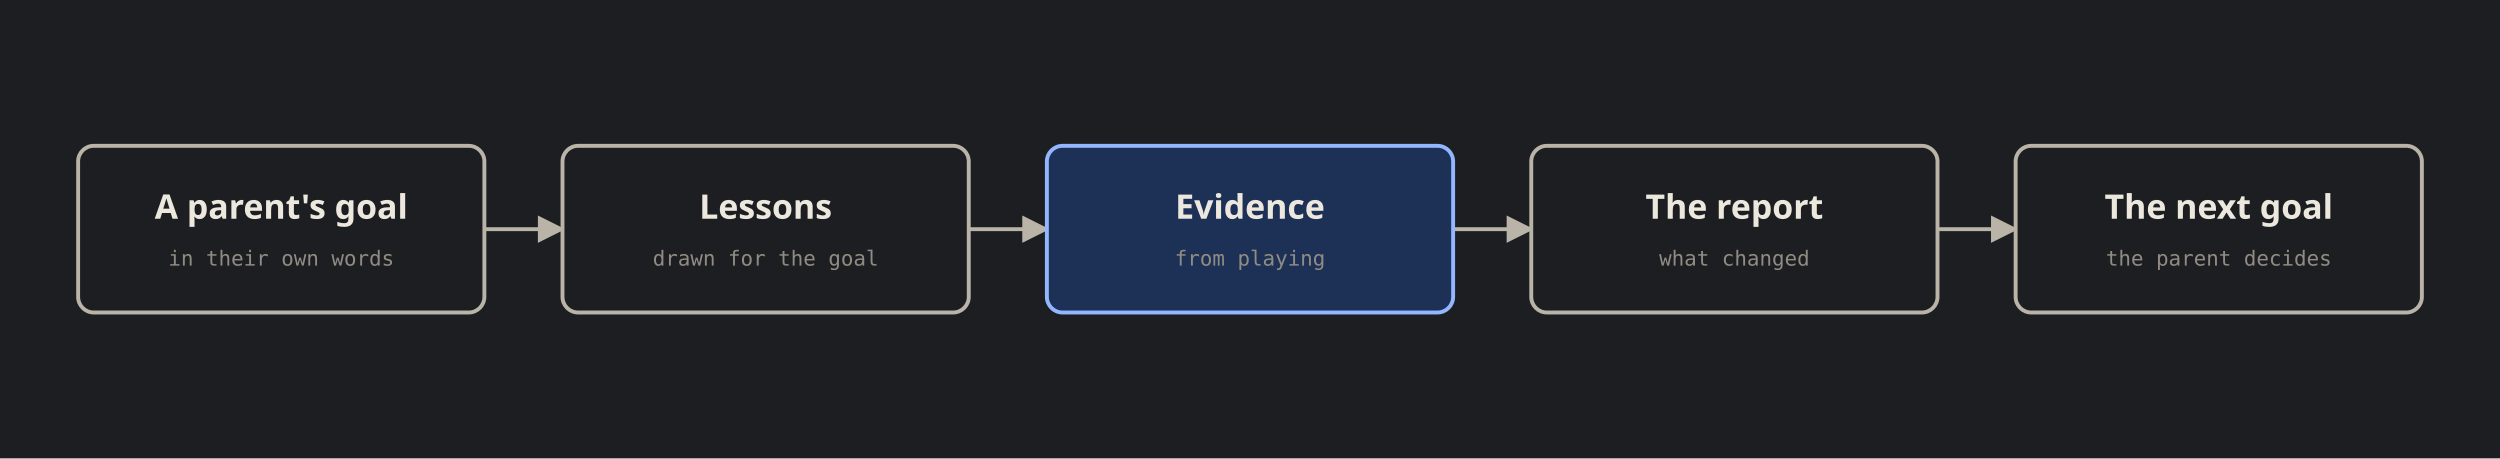
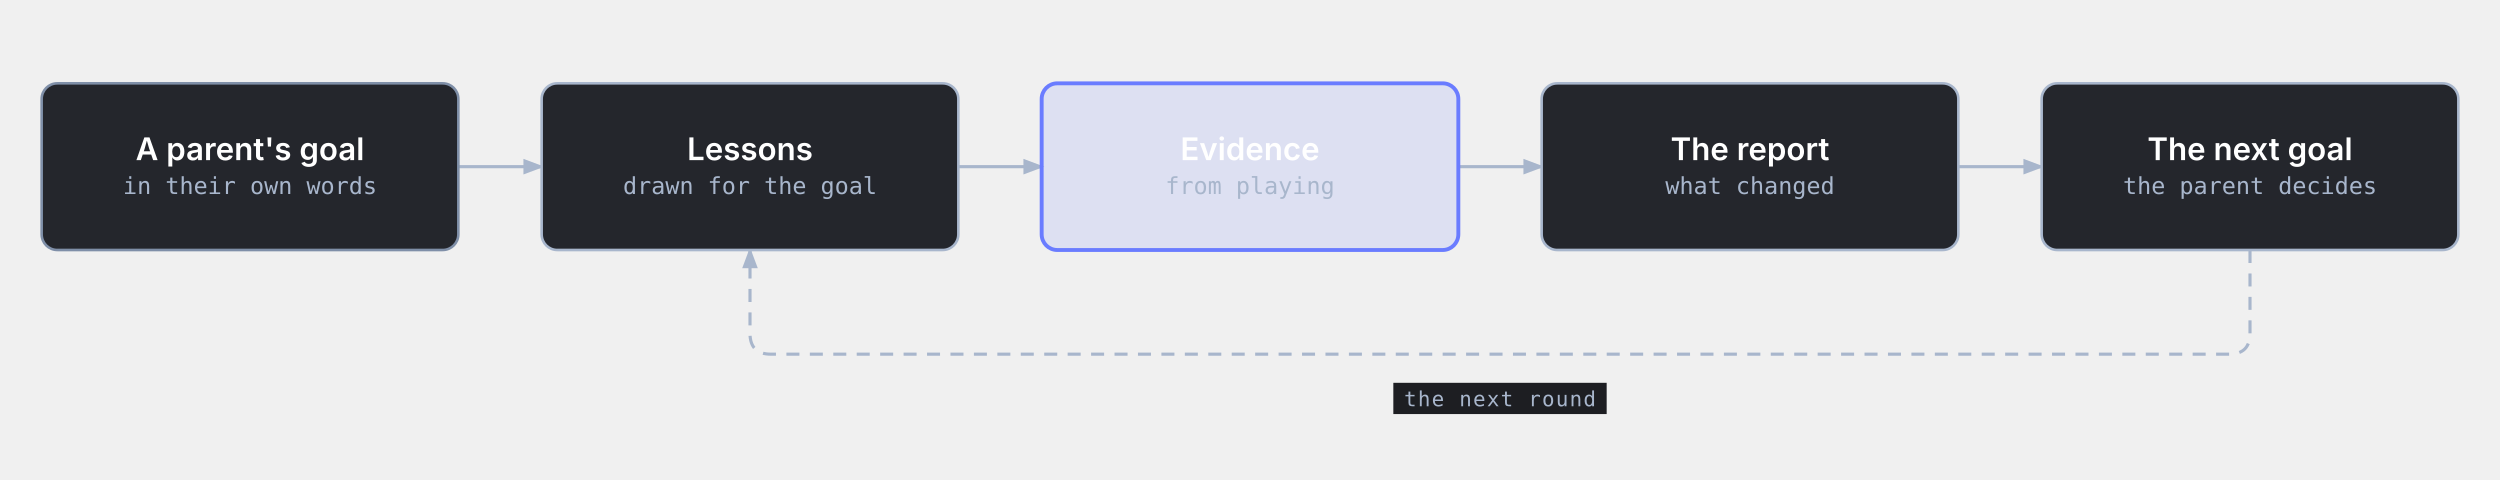
- <svg xmlns="http://www.w3.org/2000/svg" viewBox="0 0 960 176" role="img" aria-labelledby="goals-loop-dark-title goals-loop-dark-desc">
+ <svg xmlns="http://www.w3.org/2000/svg" viewBox="0 0 960 184" role="img" aria-labelledby="goals-loop-dark-title goals-loop-dark-desc">
  <defs>
-     <marker id="a-goals-loop-dark" viewBox="0 0 10 10" refX="9" refY="5" markerWidth="7" markerHeight="7" orient="auto-start-reverse">
-       <path d="M0,0 L10,5 L0,10 z" fill="#b9b4a7" />
+     <marker id="goals-loop-dark-default" markerWidth="8" markerHeight="6" refX="7" refY="3" orient="auto" markerUnits="userSpaceOnUse">
+       <polygon points="0 0, 8 3, 0 6" fill="#a8b6cc" />
+     </marker>
+     <marker id="goals-loop-dark-accent" markerWidth="8" markerHeight="6" refX="7" refY="3" orient="auto" markerUnits="userSpaceOnUse">
+       <polygon points="0 0, 8 3, 0 6" fill="#6a7cff" />
+     </marker>
+     <marker id="goals-loop-dark-link" markerWidth="8" markerHeight="6" refX="7" refY="3" orient="auto" markerUnits="userSpaceOnUse">
+       <polygon points="0 0, 8 3, 0 6" fill="#3db8b8" />
+     </marker>
+     <marker id="goals-loop-dark-open" markerWidth="8" markerHeight="6" refX="7" refY="3" orient="auto" markerUnits="userSpaceOnUse">
+       <polyline points="0 0, 8 3, 0 6" fill="none" stroke="#a8b6cc" stroke-width="1.2" />
    </marker>
  </defs>
-   <rect x="0" y="0" width="960" height="176" fill="#1d1e22" />
-   <line x1="186" y1="88" x2="216" y2="88" stroke="#b9b4a7" stroke-width="1.5" marker-end="url(#a-goals-loop-dark)" />
-   <line x1="372" y1="88" x2="402" y2="88" stroke="#b9b4a7" stroke-width="1.5" marker-end="url(#a-goals-loop-dark)" />
-   <line x1="558" y1="88" x2="588" y2="88" stroke="#b9b4a7" stroke-width="1.5" marker-end="url(#a-goals-loop-dark)" />
-   <line x1="744" y1="88" x2="774" y2="88" stroke="#b9b4a7" stroke-width="1.5" marker-end="url(#a-goals-loop-dark)" />
-   <rect x="30" y="56" width="156" height="64" rx="6" fill="#1d1e22" stroke="#b9b4a7" stroke-width="1.5" />
-   <text x="108" y="84" text-anchor="middle" font-family="'Andika', system-ui, sans-serif" font-size="13" font-weight="700" fill="#ece8de">A parent's goal</text>
-   <text x="108" y="102" text-anchor="middle" font-family="ui-monospace, monospace" font-size="8" fill="#918c83">in their own words</text>
-   <rect x="216" y="56" width="156" height="64" rx="6" fill="#1d1e22" stroke="#b9b4a7" stroke-width="1.5" />
-   <text x="294" y="84" text-anchor="middle" font-family="'Andika', system-ui, sans-serif" font-size="13" font-weight="700" fill="#ece8de">Lessons</text>
-   <text x="294" y="102" text-anchor="middle" font-family="ui-monospace, monospace" font-size="8" fill="#918c83">drawn for the goal</text>
-   <rect x="402" y="56" width="156" height="64" rx="6" fill="#1d3157" stroke="#93b6ff" stroke-width="1.5" />
-   <text x="480" y="84" text-anchor="middle" font-family="'Andika', system-ui, sans-serif" font-size="13" font-weight="700" fill="#ece8de">Evidence</text>
-   <text x="480" y="102" text-anchor="middle" font-family="ui-monospace, monospace" font-size="8" fill="#918c83">from playing</text>
-   <rect x="588" y="56" width="156" height="64" rx="6" fill="#1d1e22" stroke="#b9b4a7" stroke-width="1.5" />
-   <text x="666" y="84" text-anchor="middle" font-family="'Andika', system-ui, sans-serif" font-size="13" font-weight="700" fill="#ece8de">The report</text>
-   <text x="666" y="102" text-anchor="middle" font-family="ui-monospace, monospace" font-size="8" fill="#918c83">what changed</text>
-   <rect x="774" y="56" width="156" height="64" rx="6" fill="#1d1e22" stroke="#b9b4a7" stroke-width="1.5" />
-   <text x="852" y="84" text-anchor="middle" font-family="'Andika', system-ui, sans-serif" font-size="13" font-weight="700" fill="#ece8de">The next goal</text>
-   <text x="852" y="102" text-anchor="middle" font-family="ui-monospace, monospace" font-size="8" fill="#918c83">the parent decides</text>
+   <path d="M176,64 L208,64" fill="none" stroke="#a8b6cc" stroke-width="1.2" marker-end="url(#goals-loop-dark-default)" />
+   <path d="M368,64 L400,64" fill="none" stroke="#a8b6cc" stroke-width="1.2" marker-end="url(#goals-loop-dark-default)" />
+   <path d="M560,64 L592,64" fill="none" stroke="#a8b6cc" stroke-width="1.2" marker-end="url(#goals-loop-dark-default)" />
+   <path d="M752,64 L784,64" fill="none" stroke="#a8b6cc" stroke-width="1.2" marker-end="url(#goals-loop-dark-default)" />
+   <path d="M864,96 L864,128 Q864,136 856,136 L296,136 Q288,136 288,128 L288,96" fill="none" stroke="#a8b6cc" stroke-width="1.2" stroke-dasharray="5,4" marker-end="url(#goals-loop-dark-default)" />
+   <rect x="16" y="32" width="160" height="64" rx="6" fill="#24262c" stroke="#7f8fa8" stroke-width="1" />
+   <text x="96" y="61.5" text-anchor="middle" font-family="'Inter', 'Geist', system-ui, sans-serif" font-size="12" font-weight="600" fill="#ffffff">A parent's goal</text>
+   <text x="96" y="74.5" text-anchor="middle" font-family="'Geist Mono', ui-monospace, monospace" font-size="9" fill="#a8b6cc">in their own words</text>
+   <rect x="208" y="32" width="160" height="64" rx="6" fill="#24262c" stroke="#a8b6cc" stroke-width="1" />
+   <text x="288" y="61.5" text-anchor="middle" font-family="'Inter', 'Geist', system-ui, sans-serif" font-size="12" font-weight="600" fill="#ffffff">Lessons</text>
+   <text x="288" y="74.5" text-anchor="middle" font-family="'Geist Mono', ui-monospace, monospace" font-size="9" fill="#a8b6cc">drawn for the goal</text>
+   <rect x="400" y="32" width="160" height="64" rx="6" fill="rgba(106,124,255,0.14)" stroke="#6a7cff" stroke-width="1.5" />
+   <text x="480" y="61.5" text-anchor="middle" font-family="'Inter', 'Geist', system-ui, sans-serif" font-size="12" font-weight="600" fill="#ffffff">Evidence</text>
+   <text x="480" y="74.5" text-anchor="middle" font-family="'Geist Mono', ui-monospace, monospace" font-size="9" fill="#a8b6cc">from playing</text>
+   <rect x="592" y="32" width="160" height="64" rx="6" fill="#24262c" stroke="#a8b6cc" stroke-width="1" />
+   <text x="672" y="61.5" text-anchor="middle" font-family="'Inter', 'Geist', system-ui, sans-serif" font-size="12" font-weight="600" fill="#ffffff">The report</text>
+   <text x="672" y="74.5" text-anchor="middle" font-family="'Geist Mono', ui-monospace, monospace" font-size="9" fill="#a8b6cc">what changed</text>
+   <rect x="784" y="32" width="160" height="64" rx="6" fill="#24262c" stroke="#a8b6cc" stroke-width="1" />
+   <text x="864" y="61.5" text-anchor="middle" font-family="'Inter', 'Geist', system-ui, sans-serif" font-size="12" font-weight="600" fill="#ffffff">The next goal</text>
+   <text x="864" y="74.5" text-anchor="middle" font-family="'Geist Mono', ui-monospace, monospace" font-size="9" fill="#a8b6cc">the parent decides</text>
+   <rect x="535.04" y="147" width="81.92" height="12" fill="#1d1e22" />
+   <text x="576" y="156" text-anchor="middle" font-family="'Geist Mono', ui-monospace, monospace" font-size="8" letter-spacing="0.06em" fill="#a8b6cc">the next round</text>
</svg>
